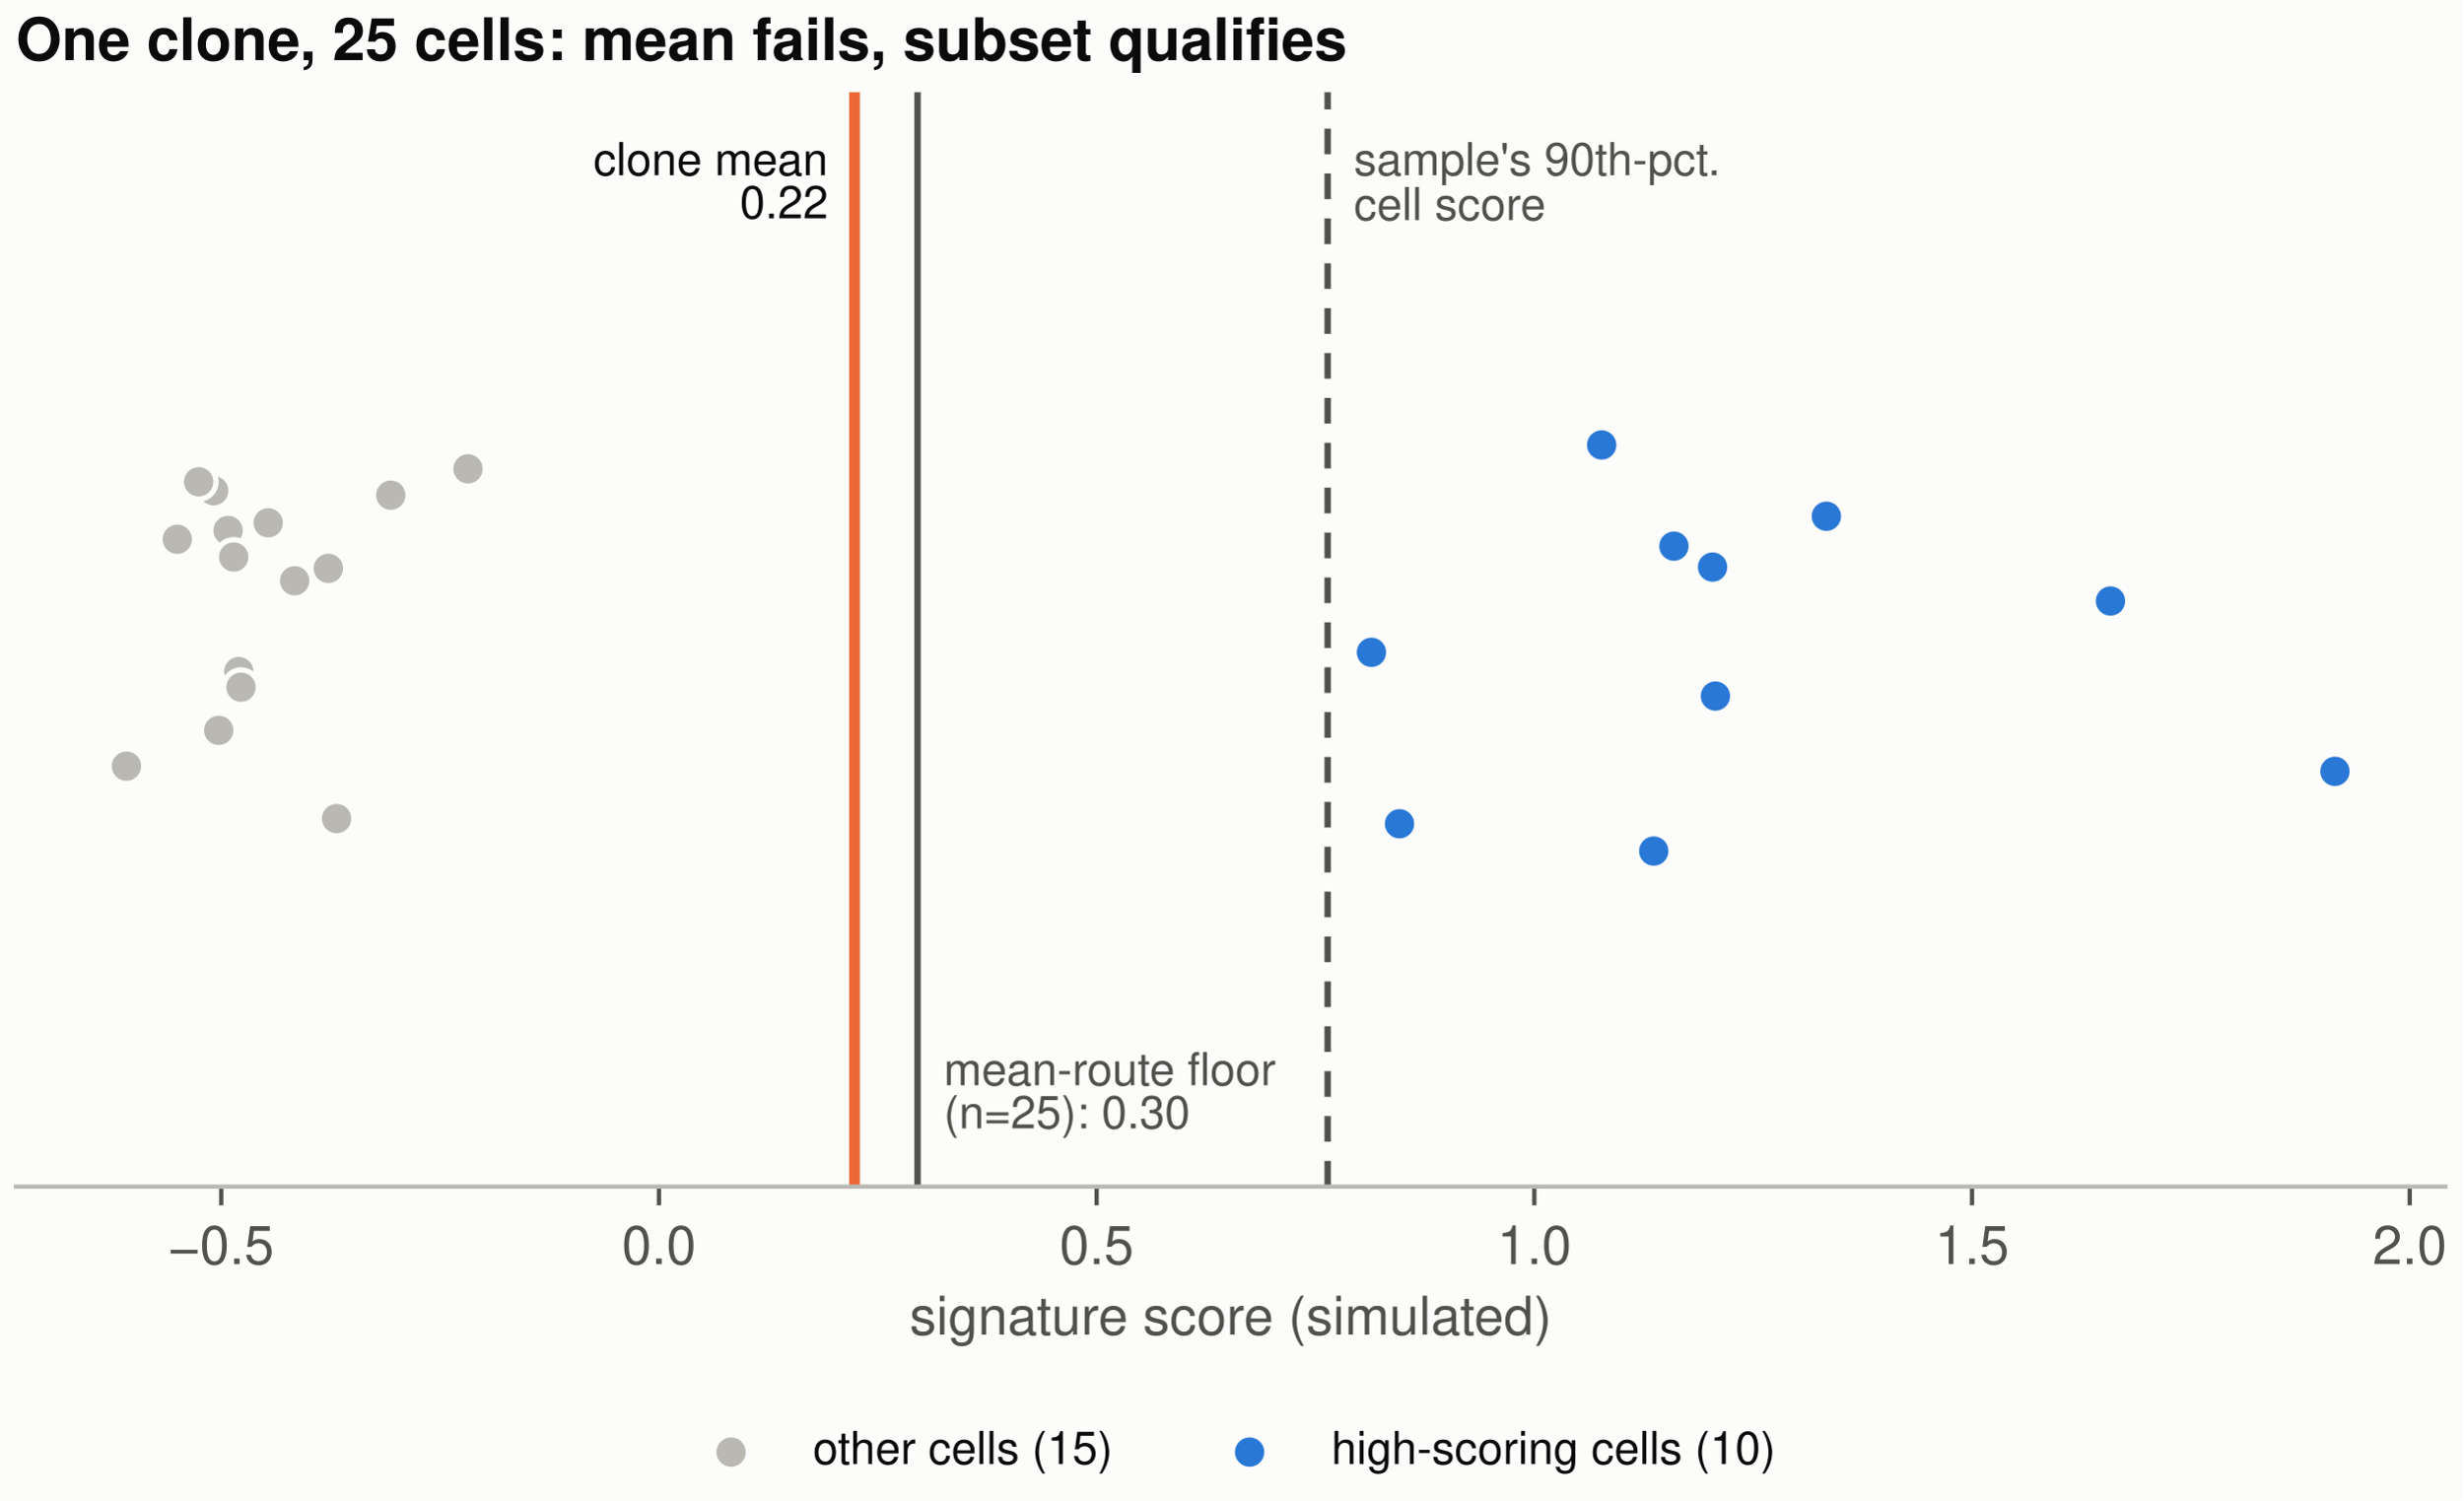
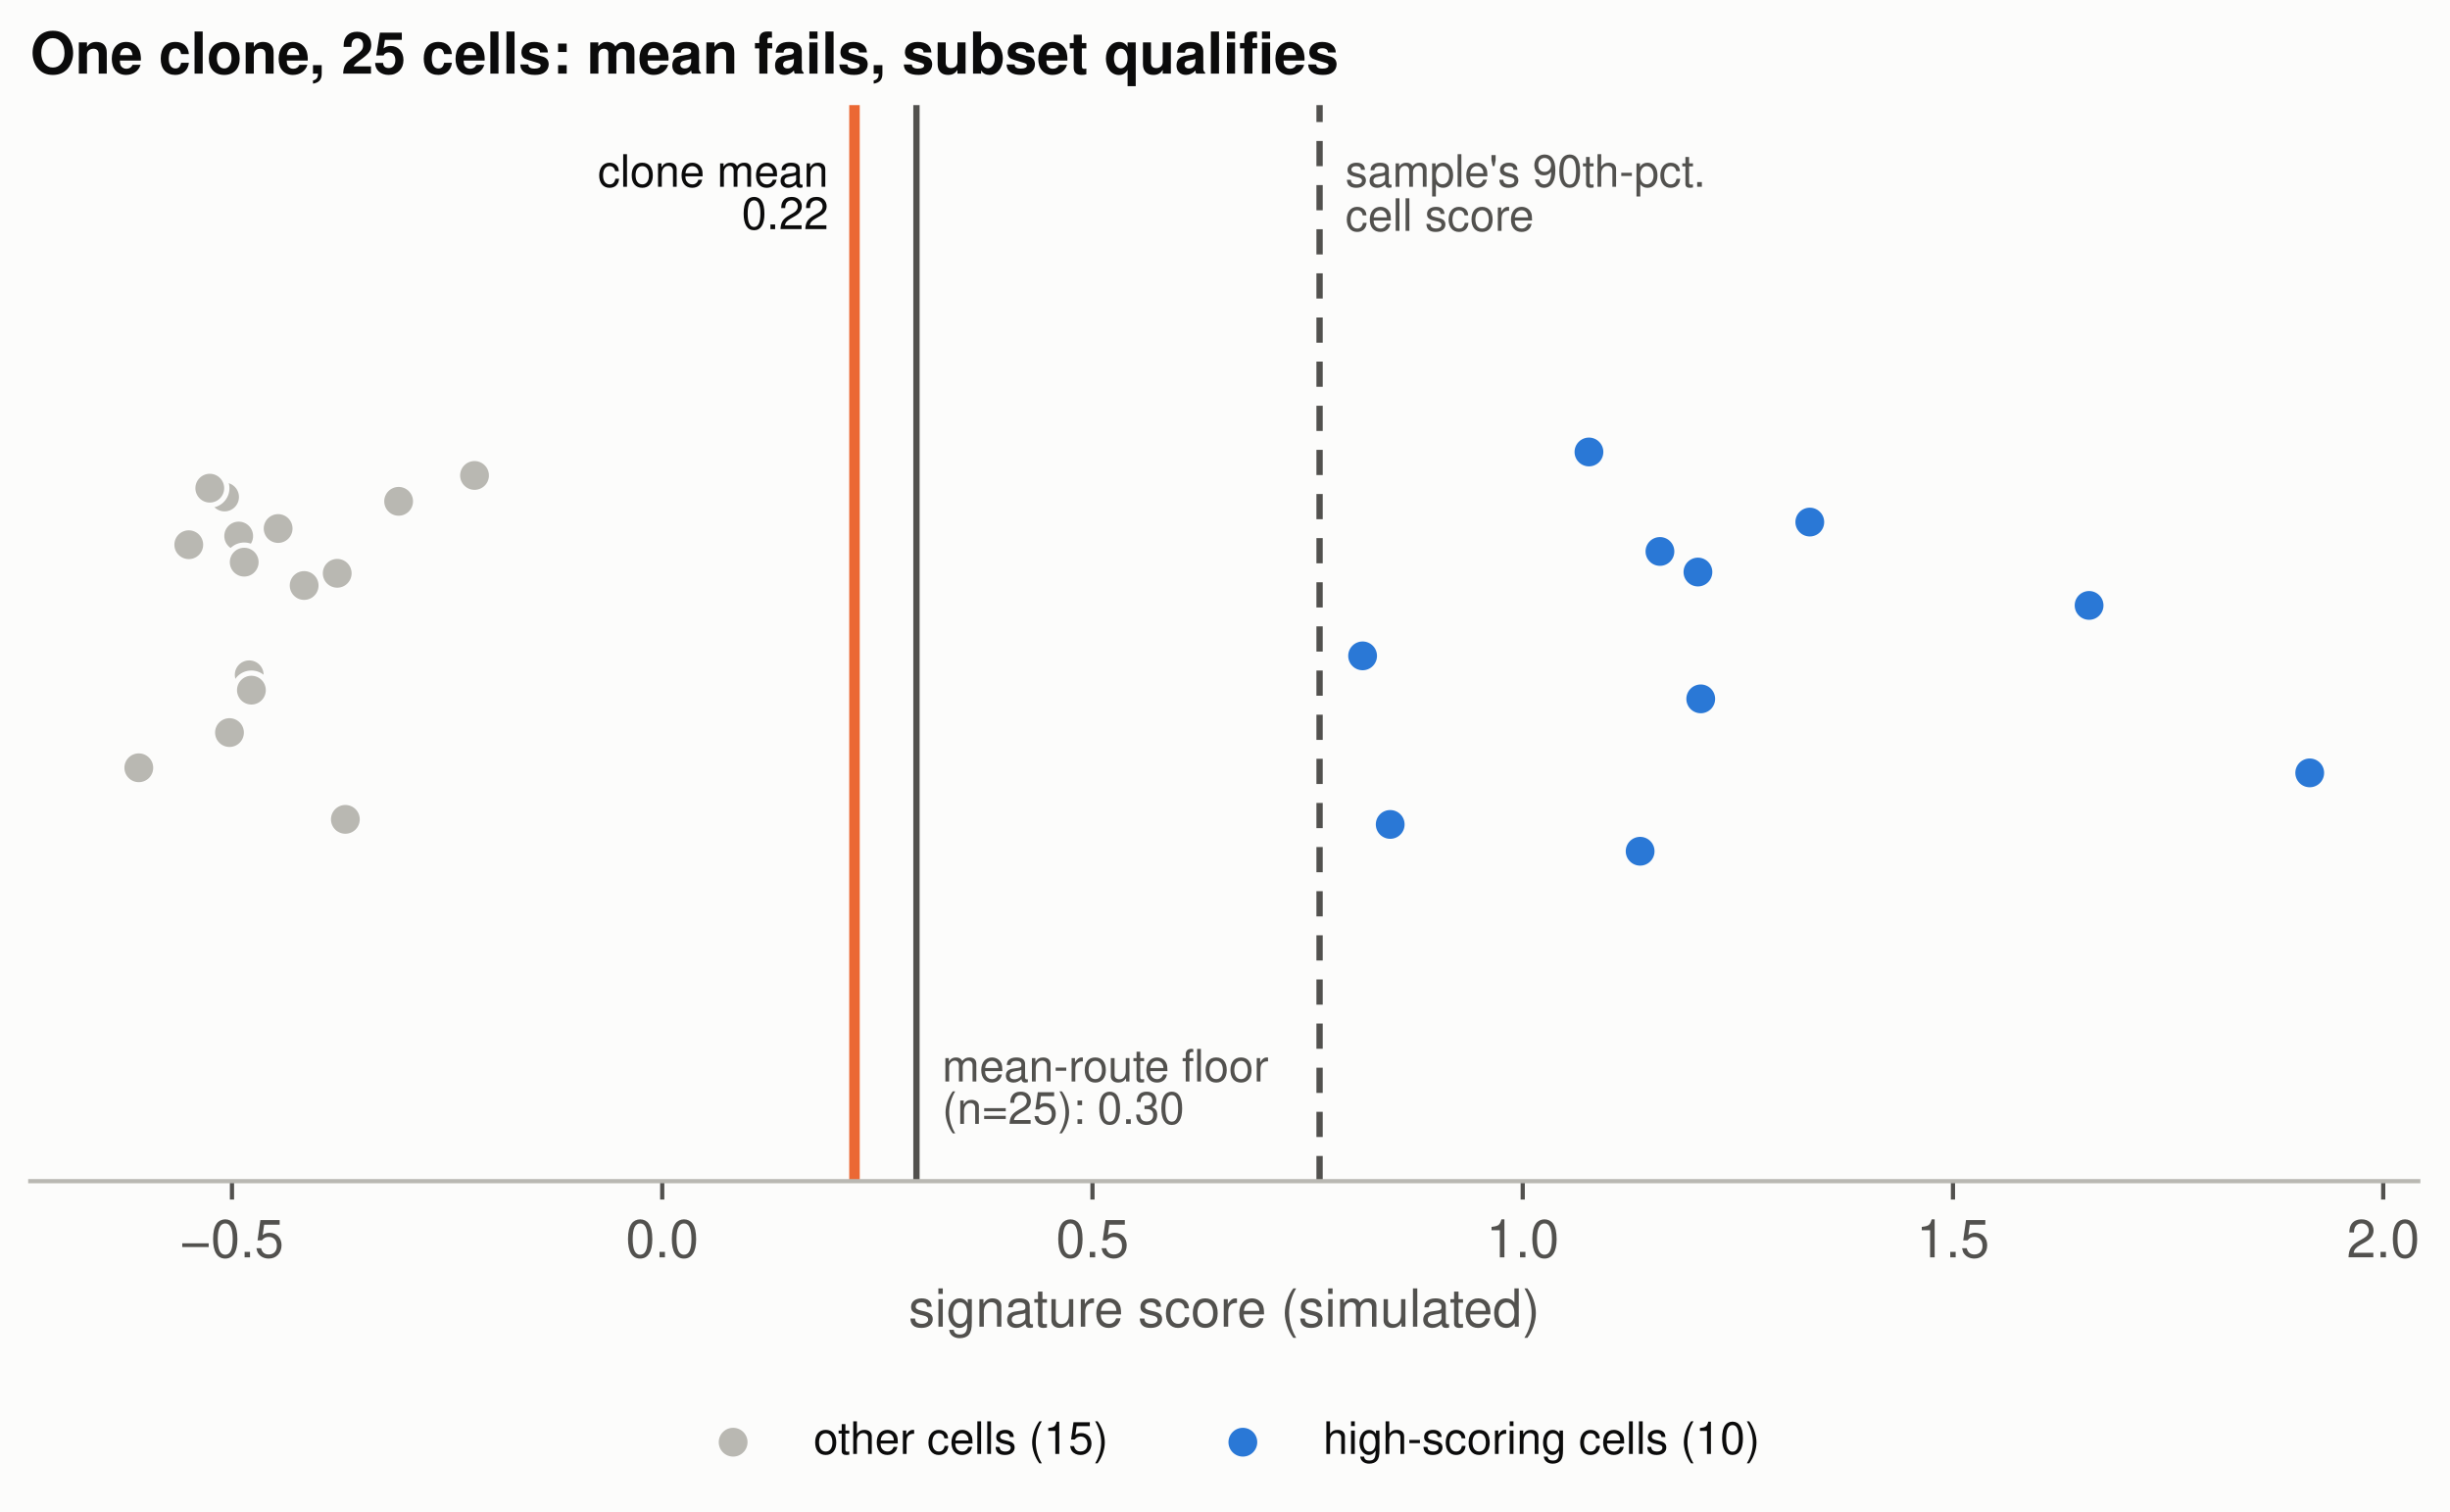
- <svg xmlns="http://www.w3.org/2000/svg" xmlns:xlink="http://www.w3.org/1999/xlink" width="460.8pt" height="280.8pt" viewBox="0 0 460.8 280.8" version="1.1">
+ <svg xmlns="http://www.w3.org/2000/svg" xmlns:xlink="http://www.w3.org/1999/xlink" width="466.299pt" height="287.785pt" viewBox="0 0 466.299 287.785" version="1.1">
  <defs>
    <style type="text/css">*{stroke-linejoin: round; stroke-linecap: butt}</style>
  </defs>
  <g id="figure_1">
    <g id="patch_1">
-       <path d="M 0 280.8  L 460.8 280.8  L 460.8 0  L 0 0  z " style="fill: #fcfcfb" />
+       <path d="M 0 287.785  L 466.299 287.785  L 466.299 0  L 0 0  z " style="fill: #fcfcfb" />
    </g>
    <g id="axes_1">
      <g id="patch_2">
-         <path d="M 3 222.069  L 457.502 222.069  L 457.502 17.25  L 3 17.25  z " style="fill: #fcfcfb" />
+         <path d="M 5.76 224.829  L 460.262 224.829  L 460.262 20.01  L 5.76 20.01  z " style="fill: #fcfcfb" />
      </g>
      <g id="PathCollection_1">
        <defs>
          <path id="mfb170e63c4" d="M 0 3.24  C 0.859 3.24 1.684 2.899 2.291 2.291  C 2.899 1.684 3.24 0.859 3.24 0  C 3.24 -0.859 2.899 -1.684 2.291 -2.291  C 1.684 -2.899 0.859 -3.24 0 -3.24  C -0.859 -3.24 -1.684 -2.899 -2.291 -2.291  C -2.899 -1.684 -3.24 -0.859 -3.24 0  C -3.24 0.859 -2.899 1.684 -2.291 2.291  C -1.684 2.899 -0.859 3.24 0 3.24  z " style="stroke: #fcfcfb" />
        </defs>
-         <g clip-path="url(#p43d169fe2a)">
-           <use xlink:href="#mfb170e63c4" x="55.127" y="108.688" style="fill: #b9b8b2; stroke: #fcfcfb" />
-           <use xlink:href="#mfb170e63c4" x="40.918" y="136.682" style="fill: #b9b8b2; stroke: #fcfcfb" />
-           <use xlink:href="#mfb170e63c4" x="42.67" y="99.271" style="fill: #b9b8b2; stroke: #fcfcfb" />
-           <use xlink:href="#mfb170e63c4" x="33.169" y="100.923" style="fill: #b9b8b2; stroke: #fcfcfb" />
-           <use xlink:href="#mfb170e63c4" x="23.659" y="143.383" style="fill: #b9b8b2; stroke: #fcfcfb" />
-           <use xlink:href="#mfb170e63c4" x="39.98" y="91.838" style="fill: #b9b8b2; stroke: #fcfcfb" />
-           <use xlink:href="#mfb170e63c4" x="61.42" y="106.364" style="fill: #b9b8b2; stroke: #fcfcfb" />
-           <use xlink:href="#mfb170e63c4" x="43.72" y="104.243" style="fill: #b9b8b2; stroke: #fcfcfb" />
-           <use xlink:href="#mfb170e63c4" x="73.109" y="92.665" style="fill: #b9b8b2; stroke: #fcfcfb" />
-           <use xlink:href="#mfb170e63c4" x="44.672" y="125.684" style="fill: #b9b8b2; stroke: #fcfcfb" />
-           <use xlink:href="#mfb170e63c4" x="50.176" y="97.841" style="fill: #b9b8b2; stroke: #fcfcfb" />
-           <use xlink:href="#mfb170e63c4" x="87.555" y="87.74" style="fill: #b9b8b2; stroke: #fcfcfb" />
-           <use xlink:href="#mfb170e63c4" x="62.972" y="153.199" style="fill: #b9b8b2; stroke: #fcfcfb" />
-           <use xlink:href="#mfb170e63c4" x="37.169" y="90.161" style="fill: #b9b8b2; stroke: #fcfcfb" />
-           <use xlink:href="#mfb170e63c4" x="45.089" y="128.606" style="fill: #b9b8b2; stroke: #fcfcfb" />
+         <g clip-path="url(#p9f511bb675)">
+           <use xlink:href="#mfb170e63c4" x="57.887" y="111.448" style="fill: #b9b8b2; stroke: #fcfcfb" />
+           <use xlink:href="#mfb170e63c4" x="43.677" y="139.442" style="fill: #b9b8b2; stroke: #fcfcfb" />
+           <use xlink:href="#mfb170e63c4" x="45.43" y="102.03" style="fill: #b9b8b2; stroke: #fcfcfb" />
+           <use xlink:href="#mfb170e63c4" x="35.929" y="103.683" style="fill: #b9b8b2; stroke: #fcfcfb" />
+           <use xlink:href="#mfb170e63c4" x="26.419" y="146.142" style="fill: #b9b8b2; stroke: #fcfcfb" />
+           <use xlink:href="#mfb170e63c4" x="42.74" y="94.598" style="fill: #b9b8b2; stroke: #fcfcfb" />
+           <use xlink:href="#mfb170e63c4" x="64.18" y="109.124" style="fill: #b9b8b2; stroke: #fcfcfb" />
+           <use xlink:href="#mfb170e63c4" x="46.48" y="107.003" style="fill: #b9b8b2; stroke: #fcfcfb" />
+           <use xlink:href="#mfb170e63c4" x="75.869" y="95.425" style="fill: #b9b8b2; stroke: #fcfcfb" />
+           <use xlink:href="#mfb170e63c4" x="47.432" y="128.444" style="fill: #b9b8b2; stroke: #fcfcfb" />
+           <use xlink:href="#mfb170e63c4" x="52.936" y="100.601" style="fill: #b9b8b2; stroke: #fcfcfb" />
+           <use xlink:href="#mfb170e63c4" x="90.315" y="90.5" style="fill: #b9b8b2; stroke: #fcfcfb" />
+           <use xlink:href="#mfb170e63c4" x="65.731" y="155.959" style="fill: #b9b8b2; stroke: #fcfcfb" />
+           <use xlink:href="#mfb170e63c4" x="39.929" y="92.921" style="fill: #b9b8b2; stroke: #fcfcfb" />
+           <use xlink:href="#mfb170e63c4" x="47.849" y="131.365" style="fill: #b9b8b2; stroke: #fcfcfb" />
        </g>
      </g>
      <g id="PathCollection_2">
        <defs>
          <path id="m7f9b9f3677" d="M 0 3.24  C 0.859 3.24 1.684 2.899 2.291 2.291  C 2.899 1.684 3.24 0.859 3.24 0  C 3.24 -0.859 2.899 -1.684 2.291 -2.291  C 1.684 -2.899 0.859 -3.24 0 -3.24  C -0.859 -3.24 -1.684 -2.899 -2.291 -2.291  C -2.899 -1.684 -3.24 -0.859 -3.24 0  C -3.24 0.859 -2.899 1.684 -2.291 2.291  C -1.684 2.899 -0.859 3.24 0 3.24  z " style="stroke: #fcfcfb" />
        </defs>
-         <g clip-path="url(#p43d169fe2a)">
-           <use xlink:href="#m7f9b9f3677" x="394.848" y="112.477" style="fill: #2a78d6; stroke: #fcfcfb" />
-           <use xlink:href="#m7f9b9f3677" x="256.579" y="122.079" style="fill: #2a78d6; stroke: #fcfcfb" />
-           <use xlink:href="#m7f9b9f3677" x="341.693" y="96.612" style="fill: #2a78d6; stroke: #fcfcfb" />
-           <use xlink:href="#m7f9b9f3677" x="309.401" y="159.269" style="fill: #2a78d6; stroke: #fcfcfb" />
-           <use xlink:href="#m7f9b9f3677" x="313.171" y="102.205" style="fill: #2a78d6; stroke: #fcfcfb" />
-           <use xlink:href="#m7f9b9f3677" x="320.936" y="130.266" style="fill: #2a78d6; stroke: #fcfcfb" />
-           <use xlink:href="#m7f9b9f3677" x="261.833" y="154.166" style="fill: #2a78d6; stroke: #fcfcfb" />
-           <use xlink:href="#m7f9b9f3677" x="320.401" y="106.124" style="fill: #2a78d6; stroke: #fcfcfb" />
-           <use xlink:href="#m7f9b9f3677" x="299.658" y="83.271" style="fill: #2a78d6; stroke: #fcfcfb" />
-           <use xlink:href="#m7f9b9f3677" x="436.843" y="144.354" style="fill: #2a78d6; stroke: #fcfcfb" />
+         <g clip-path="url(#p9f511bb675)">
+           <use xlink:href="#m7f9b9f3677" x="397.608" y="115.237" style="fill: #2a78d6; stroke: #fcfcfb" />
+           <use xlink:href="#m7f9b9f3677" x="259.339" y="124.839" style="fill: #2a78d6; stroke: #fcfcfb" />
+           <use xlink:href="#m7f9b9f3677" x="344.452" y="99.372" style="fill: #2a78d6; stroke: #fcfcfb" />
+           <use xlink:href="#m7f9b9f3677" x="312.16" y="162.029" style="fill: #2a78d6; stroke: #fcfcfb" />
+           <use xlink:href="#m7f9b9f3677" x="315.931" y="104.965" style="fill: #2a78d6; stroke: #fcfcfb" />
+           <use xlink:href="#m7f9b9f3677" x="323.696" y="133.025" style="fill: #2a78d6; stroke: #fcfcfb" />
+           <use xlink:href="#m7f9b9f3677" x="264.593" y="156.926" style="fill: #2a78d6; stroke: #fcfcfb" />
+           <use xlink:href="#m7f9b9f3677" x="323.161" y="108.883" style="fill: #2a78d6; stroke: #fcfcfb" />
+           <use xlink:href="#m7f9b9f3677" x="302.418" y="86.031" style="fill: #2a78d6; stroke: #fcfcfb" />
+           <use xlink:href="#m7f9b9f3677" x="439.602" y="147.114" style="fill: #2a78d6; stroke: #fcfcfb" />
        </g>
      </g>
      <g id="matplotlib.axis_1">
        <g id="xtick_1">
          <g id="line2d_1">
            <defs>
              <path id="mc6937c2ae9" d="M 0 0  L 0 3.5  " style="stroke: #52514e; stroke-width: 0.8" />
            </defs>
            <g>
-               <use xlink:href="#mc6937c2ae9" x="41.392" y="222.069" style="fill: #52514e; stroke: #52514e; stroke-width: 0.8" />
+               <use xlink:href="#mc6937c2ae9" x="44.151" y="224.829" style="fill: #52514e; stroke: #52514e; stroke-width: 0.8" />
            </g>
          </g>
          <g id="text_1">
-             <text style="font-size: 10px; font-family: 'Helvetica', 'Arial', 'DejaVu Sans'; text-anchor: middle; fill: #52514e" x="41.392" y="236.569" transform="rotate(-0 41.39174 236.5693)">−0.5</text>
+             <text style="font-size: 10px; font-family: 'Helvetica', 'Arial', 'DejaVu Sans'; text-anchor: middle; fill: #52514e" x="44.151" y="239.329" transform="rotate(-0 44.1515 239.3291)">−0.5</text>
          </g>
        </g>
        <g id="xtick_2">
          <g id="line2d_2">
            <g>
-               <use xlink:href="#mc6937c2ae9" x="123.279" y="222.069" style="fill: #52514e; stroke: #52514e; stroke-width: 0.8" />
+               <use xlink:href="#mc6937c2ae9" x="126.039" y="224.829" style="fill: #52514e; stroke: #52514e; stroke-width: 0.8" />
            </g>
          </g>
          <g id="text_2">
-             <text style="font-size: 10px; font-family: 'Helvetica', 'Arial', 'DejaVu Sans'; text-anchor: middle; fill: #52514e" x="123.279" y="236.569" transform="rotate(-0 123.2792 236.5693)">0.0</text>
+             <text style="font-size: 10px; font-family: 'Helvetica', 'Arial', 'DejaVu Sans'; text-anchor: middle; fill: #52514e" x="126.039" y="239.329" transform="rotate(-0 126.039 239.3291)">0.0</text>
          </g>
        </g>
        <g id="xtick_3">
          <g id="line2d_3">
            <g>
-               <use xlink:href="#mc6937c2ae9" x="205.167" y="222.069" style="fill: #52514e; stroke: #52514e; stroke-width: 0.8" />
+               <use xlink:href="#mc6937c2ae9" x="207.926" y="224.829" style="fill: #52514e; stroke: #52514e; stroke-width: 0.8" />
            </g>
          </g>
          <g id="text_3">
-             <text style="font-size: 10px; font-family: 'Helvetica', 'Arial', 'DejaVu Sans'; text-anchor: middle; fill: #52514e" x="205.167" y="236.569" transform="rotate(-0 205.1667 236.5693)">0.5</text>
+             <text style="font-size: 10px; font-family: 'Helvetica', 'Arial', 'DejaVu Sans'; text-anchor: middle; fill: #52514e" x="207.926" y="239.329" transform="rotate(-0 207.9264 239.3291)">0.5</text>
          </g>
        </g>
        <g id="xtick_4">
          <g id="line2d_4">
            <g>
-               <use xlink:href="#mc6937c2ae9" x="287.054" y="222.069" style="fill: #52514e; stroke: #52514e; stroke-width: 0.8" />
+               <use xlink:href="#mc6937c2ae9" x="289.814" y="224.829" style="fill: #52514e; stroke: #52514e; stroke-width: 0.8" />
            </g>
          </g>
          <g id="text_4">
-             <text style="font-size: 10px; font-family: 'Helvetica', 'Arial', 'DejaVu Sans'; text-anchor: middle; fill: #52514e" x="287.054" y="236.569" transform="rotate(-0 287.0541 236.5693)">1.0</text>
+             <text style="font-size: 10px; font-family: 'Helvetica', 'Arial', 'DejaVu Sans'; text-anchor: middle; fill: #52514e" x="289.814" y="239.329" transform="rotate(-0 289.8139 239.3291)">1.0</text>
          </g>
        </g>
        <g id="xtick_5">
          <g id="line2d_5">
            <g>
-               <use xlink:href="#mc6937c2ae9" x="368.942" y="222.069" style="fill: #52514e; stroke: #52514e; stroke-width: 0.8" />
+               <use xlink:href="#mc6937c2ae9" x="371.701" y="224.829" style="fill: #52514e; stroke: #52514e; stroke-width: 0.8" />
            </g>
          </g>
          <g id="text_5">
-             <text style="font-size: 10px; font-family: 'Helvetica', 'Arial', 'DejaVu Sans'; text-anchor: middle; fill: #52514e" x="368.942" y="236.569" transform="rotate(-0 368.9416 236.5693)">1.5</text>
+             <text style="font-size: 10px; font-family: 'Helvetica', 'Arial', 'DejaVu Sans'; text-anchor: middle; fill: #52514e" x="371.701" y="239.329" transform="rotate(-0 371.7014 239.3291)">1.5</text>
          </g>
        </g>
        <g id="xtick_6">
          <g id="line2d_6">
            <g>
-               <use xlink:href="#mc6937c2ae9" x="450.829" y="222.069" style="fill: #52514e; stroke: #52514e; stroke-width: 0.8" />
+               <use xlink:href="#mc6937c2ae9" x="453.589" y="224.829" style="fill: #52514e; stroke: #52514e; stroke-width: 0.8" />
            </g>
          </g>
          <g id="text_6">
-             <text style="font-size: 10px; font-family: 'Helvetica', 'Arial', 'DejaVu Sans'; text-anchor: middle; fill: #52514e" x="450.829" y="236.569" transform="rotate(-0 450.8291 236.5693)">2.0</text>
+             <text style="font-size: 10px; font-family: 'Helvetica', 'Arial', 'DejaVu Sans'; text-anchor: middle; fill: #52514e" x="453.589" y="239.329" transform="rotate(-0 453.5888 239.3291)">2.0</text>
          </g>
        </g>
        <g id="text_7">
-           <text style="font-size: 10px; font-family: 'Helvetica', 'Arial', 'DejaVu Sans'; text-anchor: middle; fill: #52514e" x="230.251" y="249.769" transform="rotate(-0 230.251 249.7686)">signature score (simulated)</text>
+           <text style="font-size: 10px; font-family: 'Helvetica', 'Arial', 'DejaVu Sans'; text-anchor: middle; fill: #52514e" x="233.011" y="252.528" transform="rotate(-0 233.0108 252.5283)">signature score (simulated)</text>
        </g>
      </g>
      <g id="matplotlib.axis_2" />
      <g id="line2d_7">
-         <path d="M 248.39 222.069  L 248.39 17.25  " clip-path="url(#p43d169fe2a)" style="fill: none; stroke-dasharray: 4.8,3.6; stroke-dashoffset: 0; stroke: #52514e; stroke-width: 1.2" />
+         <path d="M 251.15 224.829  L 251.15 20.01  " clip-path="url(#p9f511bb675)" style="fill: none; stroke-dasharray: 4.8,3.6; stroke-dashoffset: 0; stroke: #52514e; stroke-width: 1.2" />
      </g>
      <g id="line2d_8">
-         <path d="M 159.871 222.069  L 159.871 17.25  " clip-path="url(#p43d169fe2a)" style="fill: none; stroke: #eb6834; stroke-width: 2; stroke-linecap: square" />
+         <path d="M 162.631 224.829  L 162.631 20.01  " clip-path="url(#p9f511bb675)" style="fill: none; stroke: #eb6834; stroke-width: 2; stroke-linecap: square" />
      </g>
      <g id="line2d_9">
-         <path d="M 171.664 222.069  L 171.664 17.25  " clip-path="url(#p43d169fe2a)" style="fill: none; stroke: #52514e; stroke-width: 1.2; stroke-linecap: square" />
+         <path d="M 174.424 224.829  L 174.424 20.01  " clip-path="url(#p9f511bb675)" style="fill: none; stroke: #52514e; stroke-width: 1.2; stroke-linecap: square" />
      </g>
      <g id="patch_3">
-         <path d="M 3 222.069  L 457.502 222.069  " style="fill: none; stroke: #b9b8b2; stroke-width: 0.8; stroke-linejoin: miter; stroke-linecap: square" />
+         <path d="M 5.76 224.829  L 460.262 224.829  " style="fill: none; stroke: #b9b8b2; stroke-width: 0.8; stroke-linejoin: miter; stroke-linecap: square" />
      </g>
      <g id="text_8">
-         <text style="font-size: 8.5px; font-family: 'Helvetica', 'Arial', 'DejaVu Sans'; fill: #52514e" transform="translate(253.3036 32.78796)">sample's 90th-pct.</text>
-         <text style="font-size: 8.5px; font-family: 'Helvetica', 'Arial', 'DejaVu Sans'; fill: #52514e" transform="translate(253.3036 41.18786)">cell score</text>
+         <text style="font-size: 8.5px; font-family: 'Helvetica', 'Arial', 'DejaVu Sans'; fill: #52514e" transform="translate(256.0634 35.54772)">sample's 90th-pct.</text>
+         <text style="font-size: 8.5px; font-family: 'Helvetica', 'Arial', 'DejaVu Sans'; fill: #52514e" transform="translate(256.0634 43.94762)">cell score</text>
      </g>
      <g id="text_9">
-         <text style="font-size: 8.5px; font-family: 'Helvetica', 'Arial', 'DejaVu Sans'; fill: #0b0b0b" transform="translate(111.0165 32.78796)">clone mean</text>
-         <text style="font-size: 8.5px; font-family: 'Helvetica', 'Arial', 'DejaVu Sans'; fill: #0b0b0b" transform="translate(138.4157 40.86047)">0.22</text>
+         <text style="font-size: 8.5px; font-family: 'Helvetica', 'Arial', 'DejaVu Sans'; fill: #0b0b0b" transform="translate(113.7763 35.54772)">clone mean</text>
+         <text style="font-size: 8.5px; font-family: 'Helvetica', 'Arial', 'DejaVu Sans'; fill: #0b0b0b" transform="translate(141.1755 43.62023)">0.22</text>
      </g>
      <g id="text_10">
-         <text style="font-size: 8.5px; font-family: 'Helvetica', 'Arial', 'DejaVu Sans'; fill: #52514e" transform="translate(176.5771 203.0996)">mean-route floor</text>
-         <text style="font-size: 8.5px; font-family: 'Helvetica', 'Arial', 'DejaVu Sans'; fill: #52514e" transform="translate(176.5771 211.1721)">(n=25): 0.30</text>
+         <text style="font-size: 8.5px; font-family: 'Helvetica', 'Arial', 'DejaVu Sans'; fill: #52514e" transform="translate(179.3368 205.8593)">mean-route floor</text>
+         <text style="font-size: 8.5px; font-family: 'Helvetica', 'Arial', 'DejaVu Sans'; fill: #52514e" transform="translate(179.3368 213.9318)">(n=25): 0.30</text>
      </g>
      <g id="text_11">
-         <text style="font-weight: 700; font-size: 11px; font-family: 'Helvetica', 'Arial', 'DejaVu Sans'; text-anchor: start; fill: #0b0b0b" x="3" y="11.25" transform="rotate(-0 3.00024 11.25024)">One clone, 25 cells: mean fails, subset qualifies</text>
+         <text style="font-weight: 700; font-size: 11px; font-family: 'Helvetica', 'Arial', 'DejaVu Sans'; text-anchor: start; fill: #0b0b0b" x="5.76" y="14.01" transform="rotate(-0 5.76 14.01)">One clone, 25 cells: mean fails, subset qualifies</text>
      </g>
      <g id="legend_1">
        <g id="PathCollection_3">
          <g>
-             <use xlink:href="#mfb170e63c4" x="136.775" y="271.753" style="fill: #b9b8b2; stroke: #fcfcfb" />
+             <use xlink:href="#mfb170e63c4" x="139.535" y="274.513" style="fill: #b9b8b2; stroke: #fcfcfb" />
          </g>
        </g>
        <g id="text_12">
-           <text style="font-size: 8.5px; font-family: 'Helvetica', 'Arial', 'DejaVu Sans'; text-anchor: start; fill: #0b0b0b" x="152.075" y="273.984" transform="rotate(-0 152.0749 273.9844)">other cells (15)</text>
+           <text style="font-size: 8.5px; font-family: 'Helvetica', 'Arial', 'DejaVu Sans'; text-anchor: start; fill: #0b0b0b" x="154.835" y="276.744" transform="rotate(-0 154.8347 276.7442)">other cells (15)</text>
        </g>
        <g id="PathCollection_4">
          <g>
-             <use xlink:href="#m7f9b9f3677" x="233.788" y="271.753" style="fill: #2a78d6; stroke: #fcfcfb" />
+             <use xlink:href="#m7f9b9f3677" x="236.548" y="274.513" style="fill: #2a78d6; stroke: #fcfcfb" />
          </g>
        </g>
        <g id="text_13">
-           <text style="font-size: 8.5px; font-family: 'Helvetica', 'Arial', 'DejaVu Sans'; text-anchor: start; fill: #0b0b0b" x="249.088" y="273.984" transform="rotate(-0 249.0878 273.9844)">high-scoring cells (10)</text>
+           <text style="font-size: 8.5px; font-family: 'Helvetica', 'Arial', 'DejaVu Sans'; text-anchor: start; fill: #0b0b0b" x="251.848" y="276.744" transform="rotate(-0 251.8476 276.7442)">high-scoring cells (10)</text>
        </g>
      </g>
    </g>
  </g>
  <defs>
-     <clipPath id="p43d169fe2a">
-       <rect x="3" y="17.25" width="454.502" height="204.819" />
+     <clipPath id="p9f511bb675">
+       <rect x="5.76" y="20.01" width="454.502" height="204.819" />
    </clipPath>
  </defs>
</svg>
